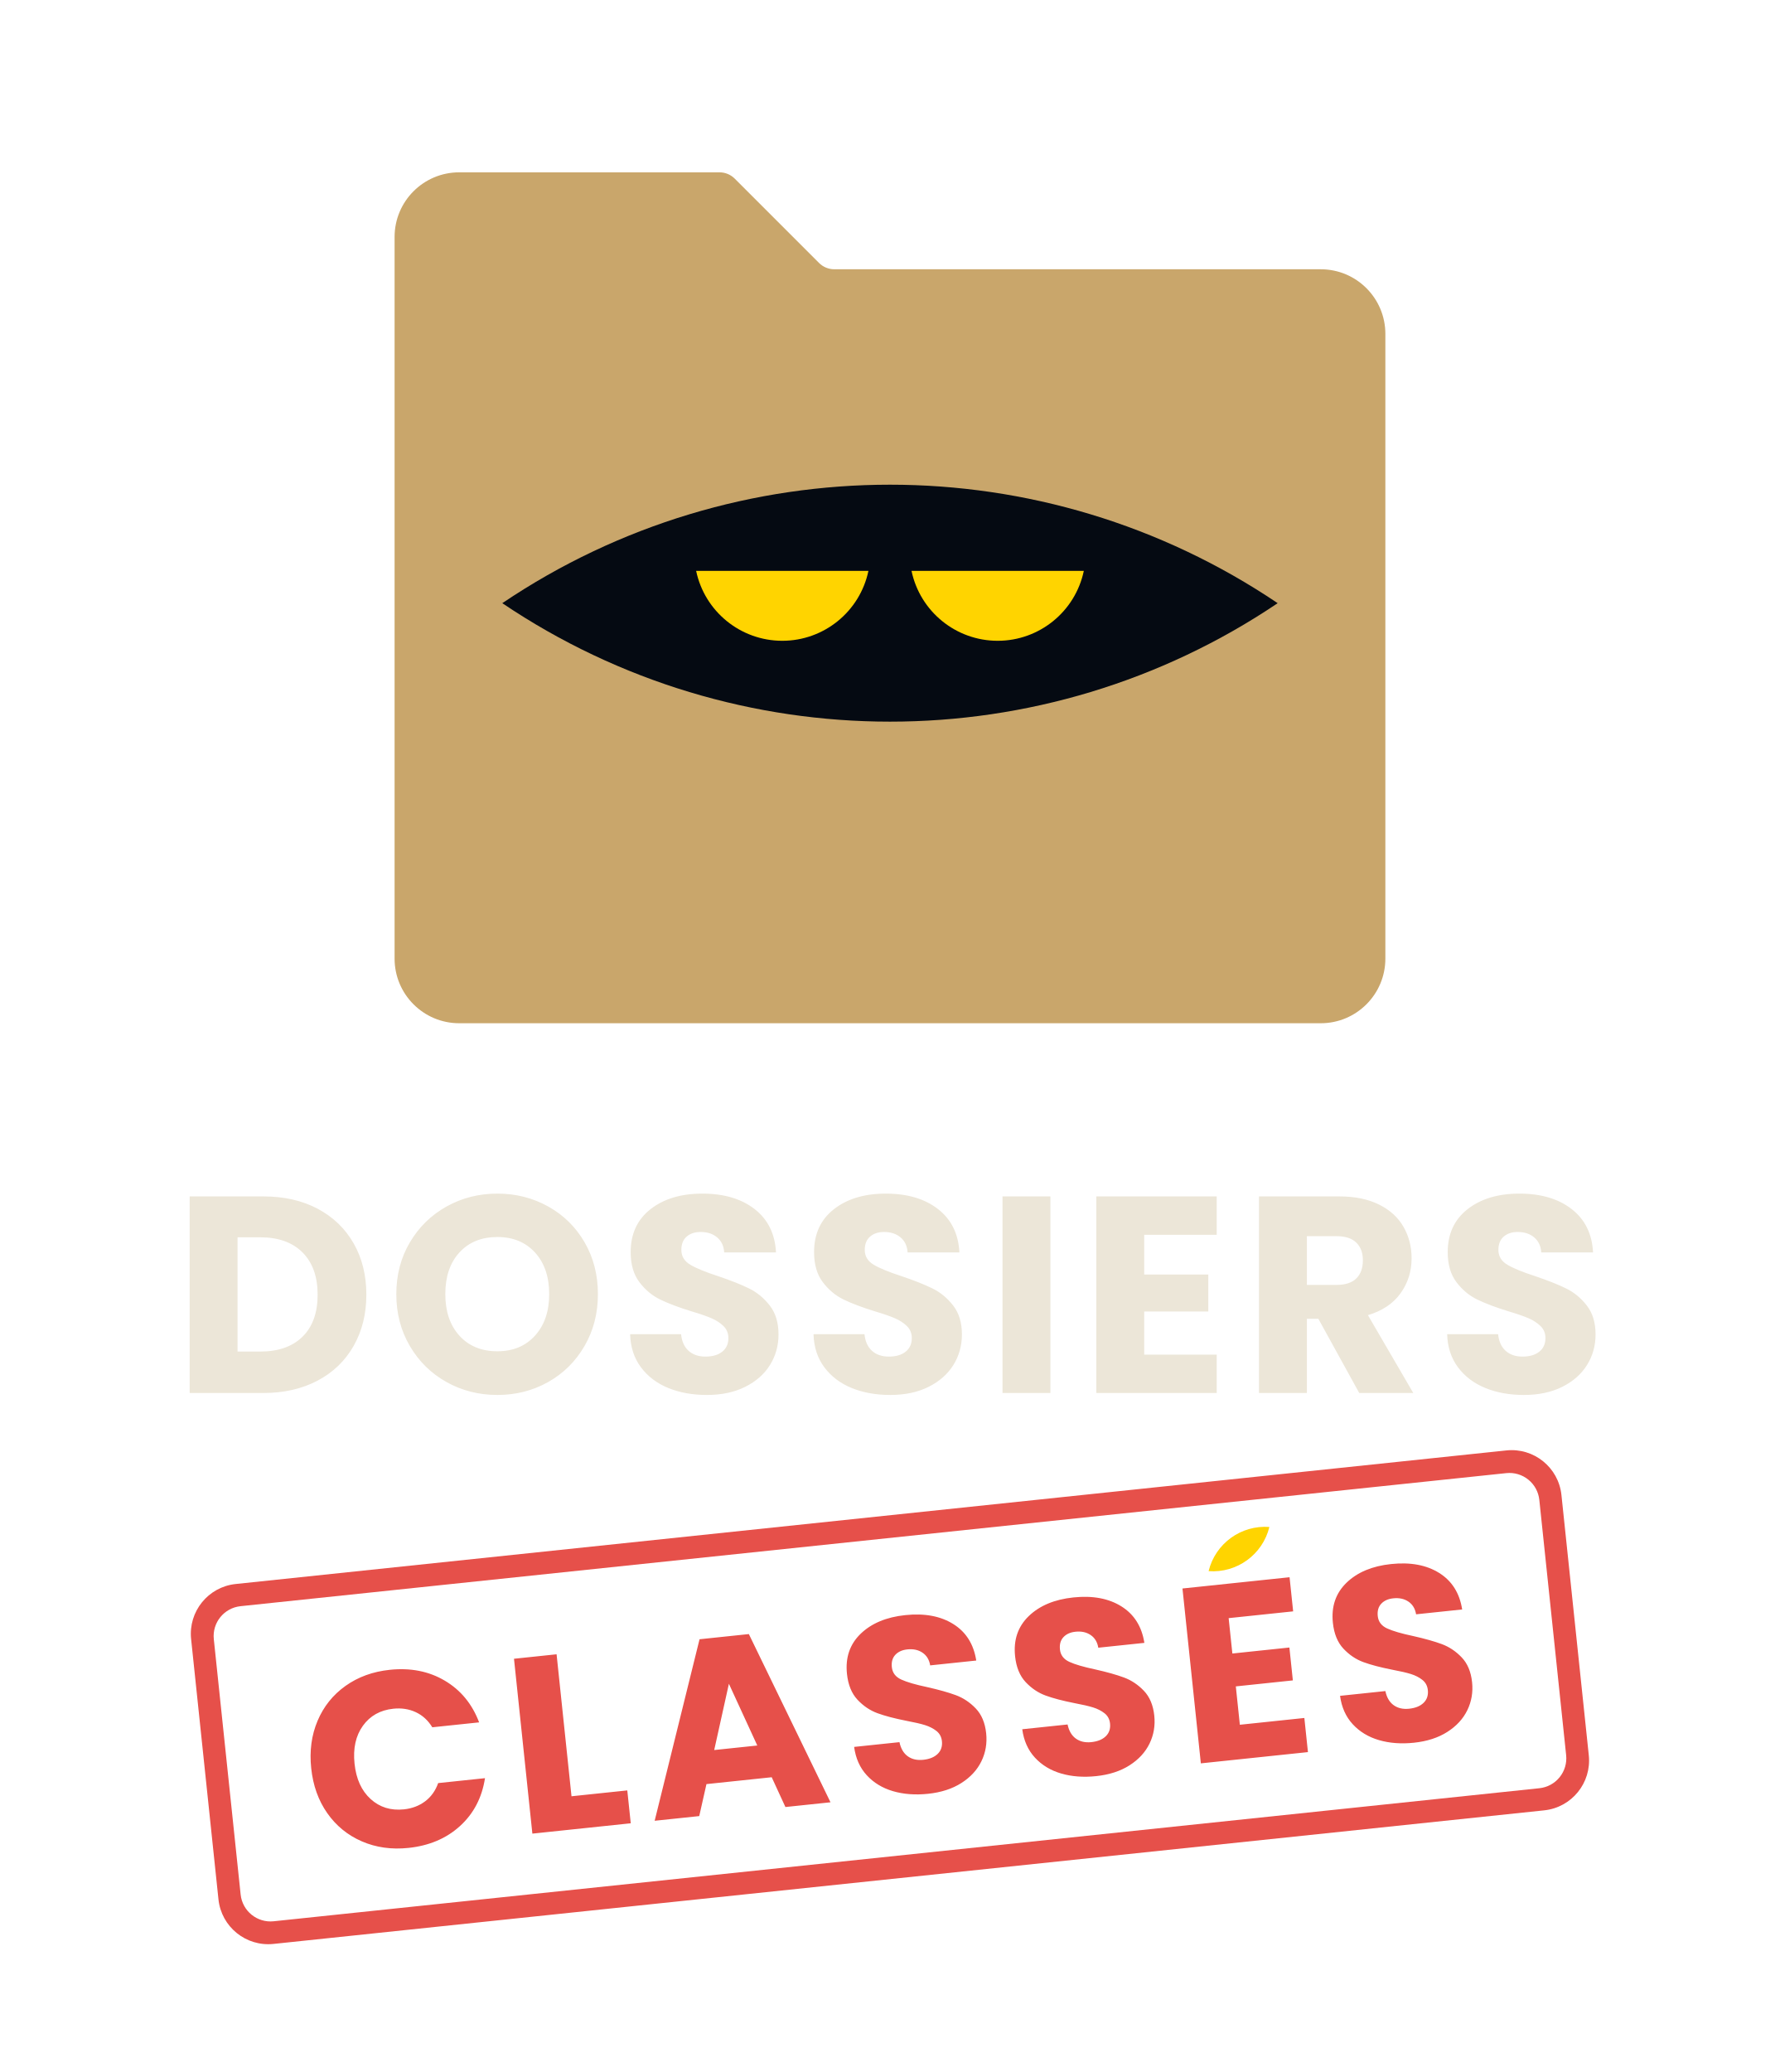
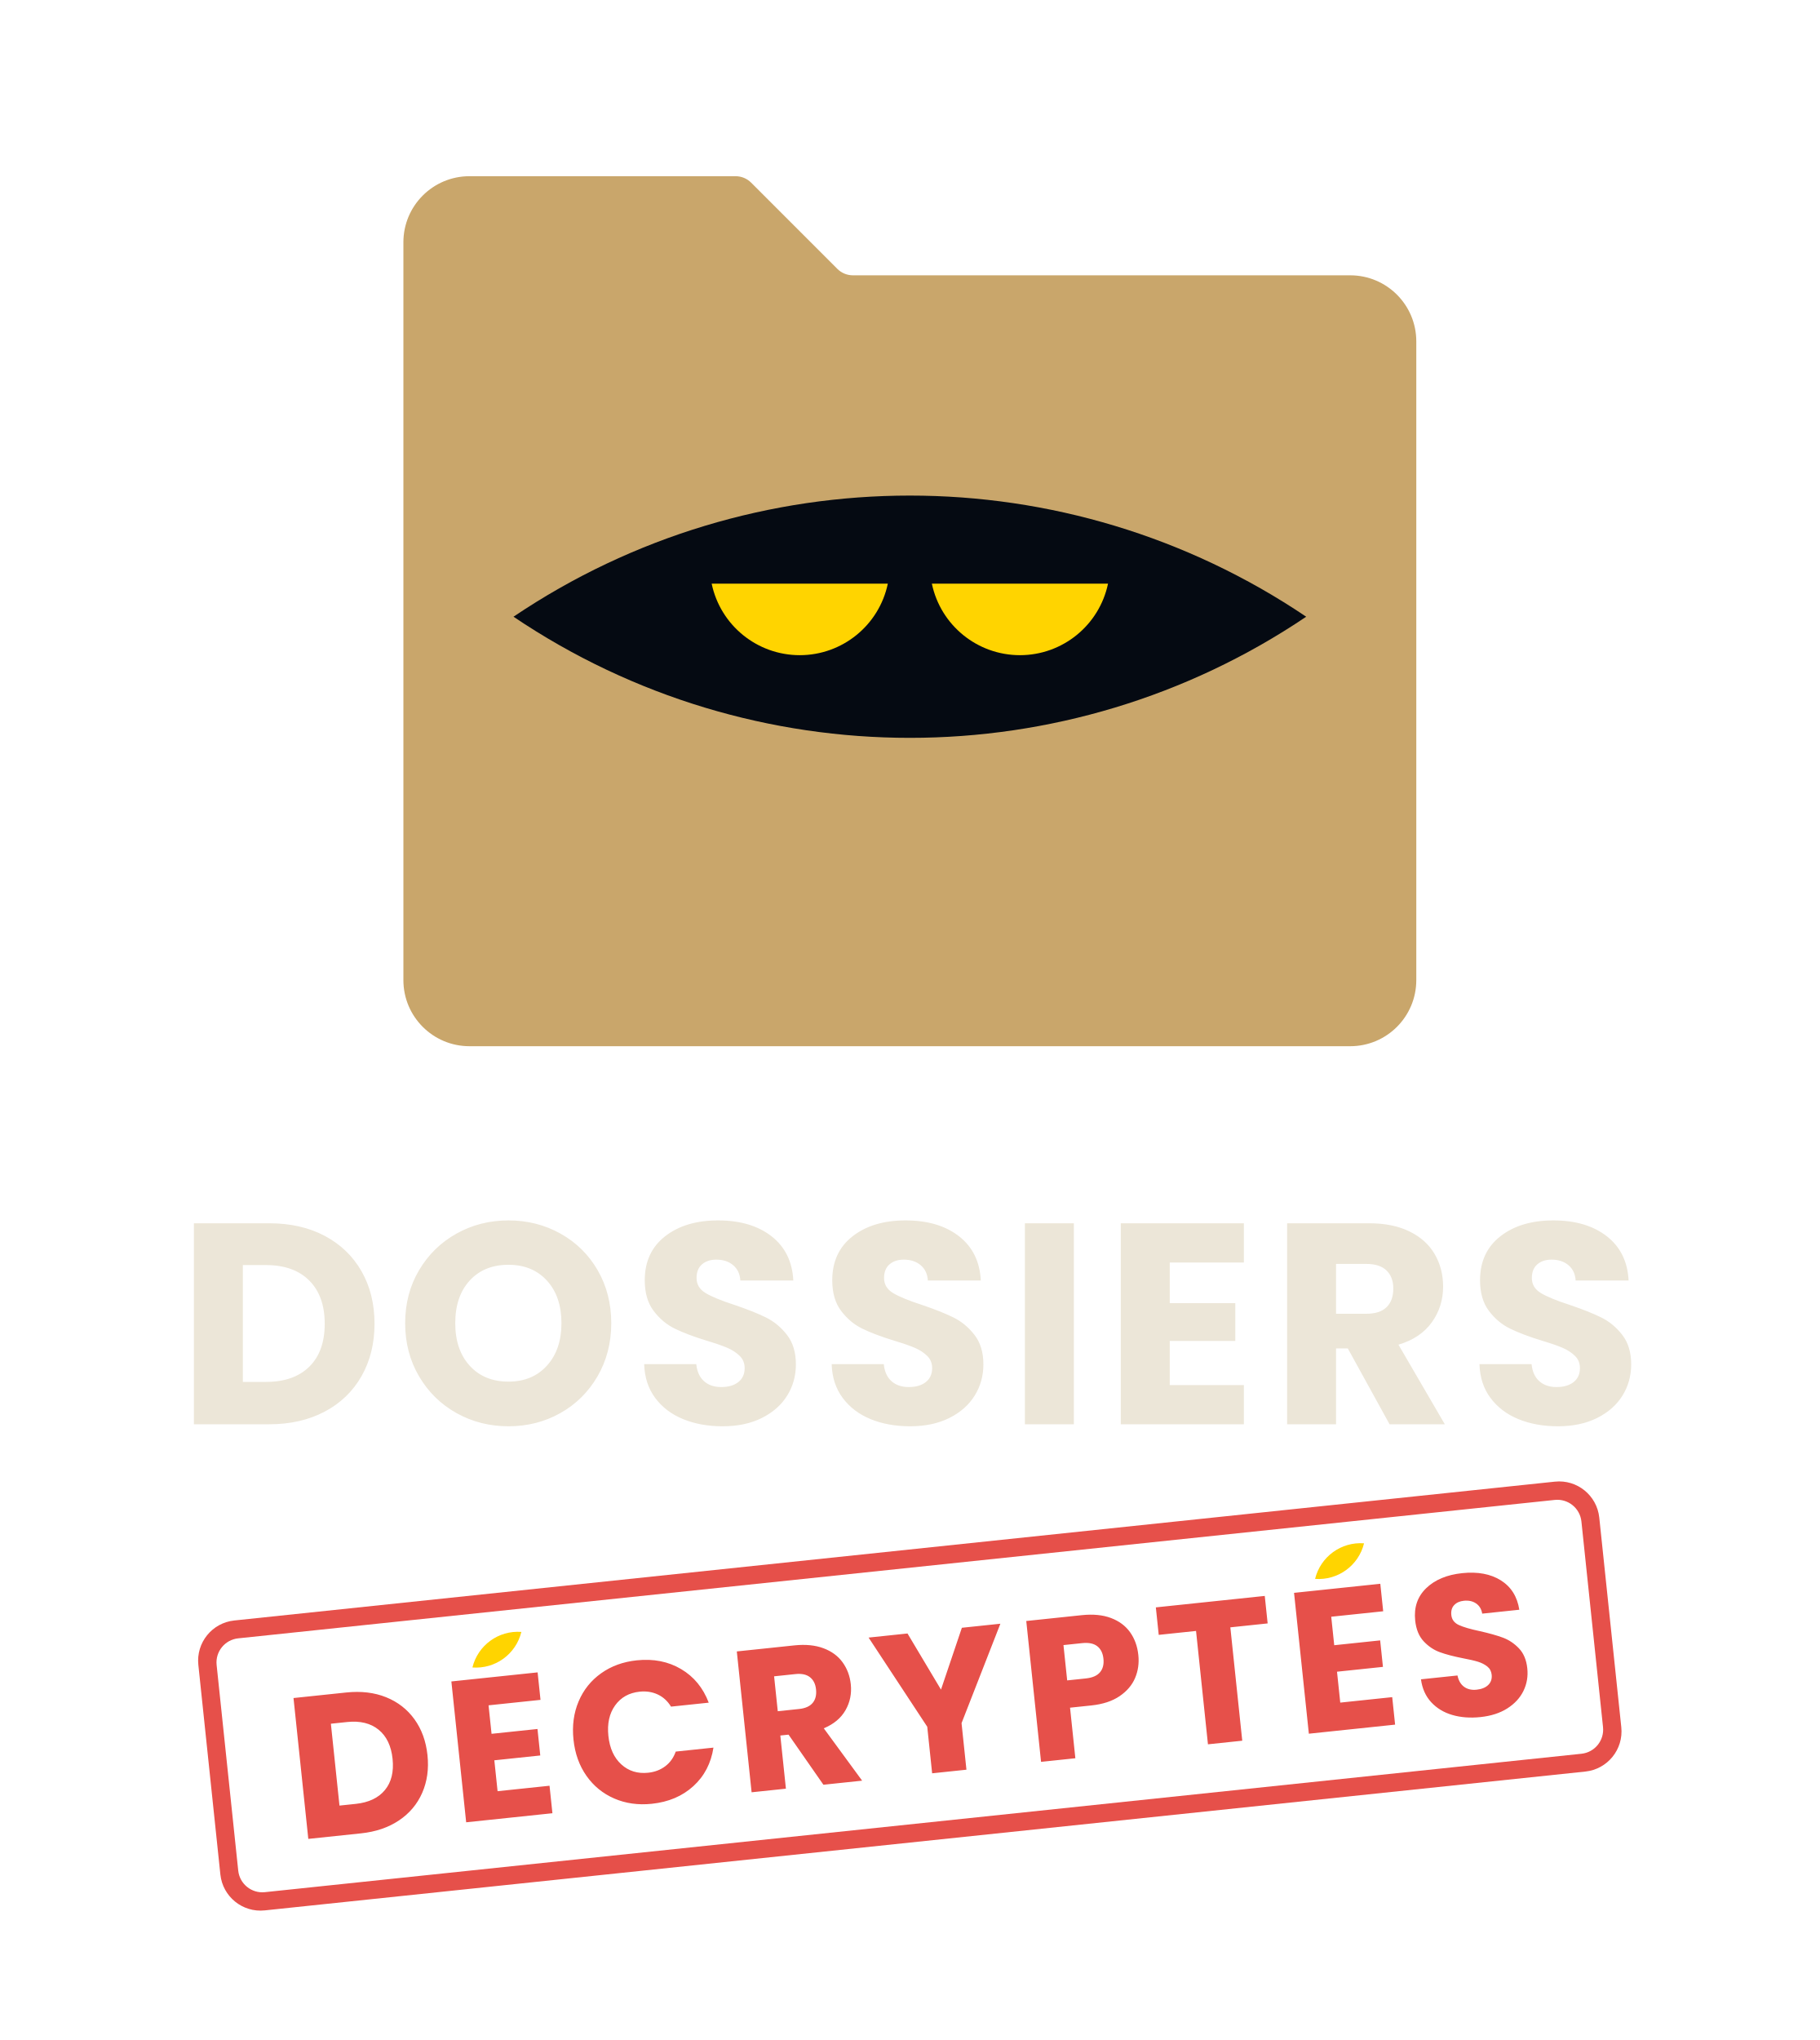
- <svg xmlns="http://www.w3.org/2000/svg" viewBox="0 0 330.55 384.74" width="330.55" height="384.74">
+ <svg xmlns="http://www.w3.org/2000/svg" viewBox="0 0 330.55 370.48" width="330.55" height="370.48">
  <g transform="translate(37.28 -16)">
    <path fill="#C9A66B" d="M36 60 A12 12 0 0 1 48 48 H96.34 A4 4 0 0 1 99.17 49.17 L114.83 64.83 A4 4 0 0 0 117.66 66 H208 A12 12 0 0 1 220 78 V194 A12 12 0 0 1 208 206 H48 A12 12 0 0 1 36 194 Z" />
    <path fill="#050A12" d="M56 128 A128.82 128.82 0 0 1 200 128 A128.82 128.82 0 0 1 56 128 Z" />
    <path fill="#FFD400" d="M92 122 H124 A16.35 16.35 0 0 1 92 122 ZM132 122 H164 A16.35 16.35 0 0 1 132 122 Z" />
  </g>
  <path fill="#ECE6D8" d="M68.036 240.408Q68.036 245.764 65.67 249.924Q63.304 254.084 58.962 256.372Q54.62 258.66 48.9 258.66H35.224V222.156H48.9Q54.672 222.156 58.988 224.444Q63.304 226.732 65.67 230.866Q68.036 235 68.036 240.408ZM58.988 240.408Q58.988 235.364 56.18 232.556Q53.372 229.748 48.328 229.748H44.116V250.964H48.328Q53.372 250.964 56.18 248.208Q58.988 245.452 58.988 240.408ZM73.6 240.304Q73.6 234.948 76.122 230.684Q78.644 226.42 82.934 224.028Q87.224 221.636 92.372 221.636Q97.52 221.636 101.81 224.028Q106.1 226.42 108.57 230.684Q111.04 234.948 111.04 240.304Q111.04 245.66 108.544 249.95Q106.048 254.24 101.784 256.632Q97.52 259.024 92.372 259.024Q87.224 259.024 82.934 256.632Q78.644 254.24 76.122 249.95Q73.6 245.66 73.6 240.304ZM101.992 240.304Q101.992 235.468 99.366 232.582Q96.74 229.696 92.372 229.696Q87.952 229.696 85.326 232.556Q82.7 235.416 82.7 240.304Q82.7 245.14 85.326 248.026Q87.952 250.912 92.372 250.912Q96.74 250.912 99.366 248Q101.992 245.088 101.992 240.304ZM117.02 247.74H126.484Q126.692 249.768 127.888 250.834Q129.084 251.9 131.008 251.9Q132.984 251.9 134.128 250.99Q135.272 250.08 135.272 248.468Q135.272 247.116 134.362 246.232Q133.452 245.348 132.126 244.776Q130.8 244.204 128.356 243.476Q124.82 242.384 122.584 241.292Q120.348 240.2 118.736 238.068Q117.124 235.936 117.124 232.504Q117.124 227.408 120.816 224.522Q124.508 221.636 130.436 221.636Q136.468 221.636 140.16 224.522Q143.852 227.408 144.112 232.556H134.492Q134.388 230.788 133.192 229.774Q131.996 228.76 130.124 228.76Q128.512 228.76 127.524 229.618Q126.536 230.476 126.536 232.088Q126.536 233.856 128.2 234.844Q129.864 235.832 133.4 236.976Q136.936 238.172 139.146 239.264Q141.356 240.356 142.968 242.436Q144.58 244.516 144.58 247.792Q144.58 250.912 142.994 253.46Q141.408 256.008 138.392 257.516Q135.376 259.024 131.268 259.024Q127.264 259.024 124.092 257.724Q120.92 256.424 119.022 253.876Q117.124 251.328 117.02 247.74ZM151.08 247.74H160.544Q160.752 249.768 161.948 250.834Q163.144 251.9 165.068 251.9Q167.044 251.9 168.188 250.99Q169.332 250.08 169.332 248.468Q169.332 247.116 168.422 246.232Q167.512 245.348 166.186 244.776Q164.86 244.204 162.416 243.476Q158.88 242.384 156.644 241.292Q154.408 240.2 152.796 238.068Q151.184 235.936 151.184 232.504Q151.184 227.408 154.876 224.522Q158.568 221.636 164.496 221.636Q170.528 221.636 174.22 224.522Q177.912 227.408 178.172 232.556H168.552Q168.448 230.788 167.252 229.774Q166.056 228.76 164.184 228.76Q162.572 228.76 161.584 229.618Q160.596 230.476 160.596 232.088Q160.596 233.856 162.26 234.844Q163.924 235.832 167.46 236.976Q170.996 238.172 173.206 239.264Q175.416 240.356 177.028 242.436Q178.64 244.516 178.64 247.792Q178.64 250.912 177.054 253.46Q175.468 256.008 172.452 257.516Q169.436 259.024 165.328 259.024Q161.324 259.024 158.152 257.724Q154.98 256.424 153.082 253.876Q151.184 251.328 151.08 247.74ZM195.072 222.156V258.66H186.18V222.156ZM212.492 229.28V236.664H224.4V243.528H212.492V251.536H225.96V258.66H203.6V222.156H225.96V229.28ZM252.428 258.66 244.836 244.88H242.704V258.66H233.812V222.156H248.736Q253.052 222.156 256.094 223.664Q259.136 225.172 260.644 227.798Q262.152 230.424 262.152 233.648Q262.152 237.288 260.098 240.148Q258.044 243.008 254.04 244.204L262.464 258.66ZM242.704 238.588H248.216Q250.66 238.588 251.882 237.392Q253.104 236.196 253.104 234.012Q253.104 231.932 251.882 230.736Q250.66 229.54 248.216 229.54H242.704ZM268.756 247.74H278.22Q278.428 249.768 279.624 250.834Q280.82 251.9 282.744 251.9Q284.72 251.9 285.864 250.99Q287.008 250.08 287.008 248.468Q287.008 247.116 286.098 246.232Q285.188 245.348 283.862 244.776Q282.536 244.204 280.092 243.476Q276.556 242.384 274.32 241.292Q272.084 240.2 270.472 238.068Q268.86 235.936 268.86 232.504Q268.86 227.408 272.552 224.522Q276.244 221.636 282.172 221.636Q288.204 221.636 291.896 224.522Q295.588 227.408 295.848 232.556H286.228Q286.124 230.788 284.928 229.774Q283.732 228.76 281.86 228.76Q280.248 228.76 279.26 229.618Q278.272 230.476 278.272 232.088Q278.272 233.856 279.936 234.844Q281.6 235.832 285.136 236.976Q288.672 238.172 290.882 239.264Q293.092 240.356 294.704 242.436Q296.316 244.516 296.316 247.792Q296.316 250.912 294.73 253.46Q293.144 256.008 290.128 257.516Q287.112 259.024 283.004 259.024Q279 259.024 275.828 257.724Q272.656 256.424 270.758 253.876Q268.86 251.328 268.756 247.74Z" />
-   <g transform="rotate(-6 165.28 315.14)" fill="#E6504A">
-     <path fill-rule="evenodd" d="M46.63 281.54 H283.92 A9.3 9.3 0 0 1 293.22 290.84 V339.44 A9.3 9.3 0 0 1 283.92 348.74 H46.63 A9.3 9.3 0 0 1 37.33 339.44 V290.84 A9.3 9.3 0 0 1 46.63 281.54 Z M47.1 285.73 H283.45 A5.58 5.58 0 0 1 289.04 291.31 V338.98 A5.58 5.58 0 0 1 283.45 344.56 H47.1 A5.58 5.58 0 0 1 41.52 338.98 V291.31 A5.58 5.58 0 0 1 47.1 285.73 Z" />
-     <path d="M73.422 300.376Q79.235 300.376 83.374 303.446Q87.514 306.515 88.909 311.817H80.165Q79.189 309.771 77.398 308.701Q75.608 307.631 73.329 307.631Q69.654 307.631 67.376 310.189Q65.097 312.747 65.097 317.026Q65.097 321.305 67.376 323.863Q69.654 326.421 73.329 326.421Q75.608 326.421 77.398 325.351Q79.189 324.281 80.165 322.235H88.909Q87.514 327.537 83.374 330.583Q79.235 333.63 73.422 333.63Q68.678 333.63 64.934 331.513Q61.19 329.397 59.097 325.63Q57.004 321.863 57.004 317.026Q57.004 312.189 59.097 308.399Q61.19 304.608 64.934 302.492Q68.678 300.376 73.422 300.376ZM104.536 327.258H114.954V333.397H96.583V300.748H104.536ZM141.882 327.63H129.697L127.744 333.397H119.419L131.232 300.748H140.44L152.254 333.397H143.836ZM139.836 321.491 135.79 309.538 131.79 321.491ZM157.695 323.63H166.16Q166.346 325.444 167.415 326.397Q168.485 327.351 170.206 327.351Q171.973 327.351 172.996 326.537Q174.02 325.723 174.02 324.281Q174.02 323.072 173.206 322.281Q172.392 321.491 171.206 320.979Q170.02 320.468 167.834 319.817Q164.671 318.84 162.672 317.863Q160.672 316.886 159.23 314.98Q157.788 313.073 157.788 310.003Q157.788 305.445 161.09 302.864Q164.392 300.283 169.694 300.283Q175.089 300.283 178.391 302.864Q181.694 305.445 181.926 310.05H173.322Q173.229 308.468 172.159 307.562Q171.09 306.655 169.415 306.655Q167.973 306.655 167.09 307.422Q166.206 308.189 166.206 309.631Q166.206 311.212 167.694 312.096Q169.183 312.98 172.345 314.003Q175.508 315.073 177.484 316.049Q179.461 317.026 180.903 318.886Q182.345 320.747 182.345 323.677Q182.345 326.467 180.926 328.746Q179.508 331.025 176.81 332.374Q174.113 333.723 170.438 333.723Q166.857 333.723 164.02 332.56Q161.183 331.397 159.486 329.118Q157.788 326.839 157.695 323.63ZM189.088 323.63H197.553Q197.739 325.444 198.809 326.397Q199.878 327.351 201.599 327.351Q203.366 327.351 204.39 326.537Q205.413 325.723 205.413 324.281Q205.413 323.072 204.599 322.281Q203.785 321.491 202.599 320.979Q201.413 320.468 199.227 319.817Q196.065 318.84 194.065 317.863Q192.065 316.886 190.623 314.98Q189.181 313.073 189.181 310.003Q189.181 305.445 192.483 302.864Q195.786 300.283 201.088 300.283Q206.483 300.283 209.785 302.864Q213.087 305.445 213.319 310.05H204.715Q204.622 308.468 203.553 307.562Q202.483 306.655 200.809 306.655Q199.367 306.655 198.483 307.422Q197.599 308.189 197.599 309.631Q197.599 311.212 199.088 312.096Q200.576 312.98 203.739 314.003Q206.901 315.073 208.878 316.049Q210.854 317.026 212.296 318.886Q213.738 320.747 213.738 323.677Q213.738 326.467 212.319 328.746Q210.901 331.025 208.203 332.374Q205.506 333.723 201.832 333.723Q198.251 333.723 195.414 332.56Q192.577 331.397 190.879 329.118Q189.181 326.839 189.088 323.63ZM229.365 307.12V313.724H240.015V319.863H229.365V327.025H241.41V333.397H221.412V300.748H241.41V307.12ZM248.433 323.63H256.898Q257.084 325.444 258.154 326.397Q259.223 327.351 260.944 327.351Q262.711 327.351 263.735 326.537Q264.758 325.723 264.758 324.281Q264.758 323.072 263.944 322.281Q263.13 321.491 261.944 320.979Q260.758 320.468 258.572 319.817Q255.41 318.84 253.41 317.863Q251.41 316.886 249.968 314.98Q248.526 313.073 248.526 310.003Q248.526 305.445 251.828 302.864Q255.13 300.283 260.432 300.283Q265.827 300.283 269.13 302.864Q272.432 305.445 272.664 310.05H264.06Q263.967 308.468 262.897 307.562Q261.828 306.655 260.153 306.655Q258.712 306.655 257.828 307.422Q256.944 308.189 256.944 309.631Q256.944 311.212 258.433 312.096Q259.921 312.98 263.083 314.003Q266.246 315.073 268.223 316.049Q270.199 317.026 271.641 318.886Q273.083 320.747 273.083 323.677Q273.083 326.467 271.664 328.746Q270.246 331.025 267.548 332.374Q264.851 333.723 261.177 333.723Q257.595 333.723 254.758 332.56Q251.921 331.397 250.224 329.118Q248.526 326.839 248.433 323.63Z" />
-     <path transform="rotate(-30 232.62 294.56)" fill="#FFD400" d="M225.64 294.56 A10.79 10.79 0 0 1 239.59 294.56 A10.79 10.79 0 0 1 225.64 294.56 Z" />
+   <g transform="rotate(-6 165.28 308.01)" fill="#E6504A">
+     <path fill-rule="evenodd" d="M44.66 281.54 H285.89 A7.33 7.33 0 0 1 293.22 288.87 V327.16 A7.33 7.33 0 0 1 285.89 334.48 H44.66 A7.33 7.33 0 0 1 37.33 327.16 V288.87 A7.33 7.33 0 0 1 44.66 281.54 Z M45.03 284.84 H285.53 A4.4 4.4 0 0 1 289.92 289.23 V326.79 A4.4 4.4 0 0 1 285.53 331.19 H45.03 A4.4 4.4 0 0 1 40.63 326.79 V289.23 A4.4 4.4 0 0 1 45.03 284.84 Z" />
+     <path d="M77.012 309.533Q77.012 313.306 75.344 316.238Q73.677 319.169 70.618 320.781Q67.559 322.393 63.528 322.393H53.892V296.672H63.528Q67.595 296.672 70.636 298.284Q73.677 299.896 75.344 302.809Q77.012 305.722 77.012 309.533ZM70.636 309.533Q70.636 305.979 68.658 304Q66.679 302.021 63.125 302.021H60.157V316.97H63.125Q66.679 316.97 68.658 315.028Q70.636 313.087 70.636 309.533ZM88.993 301.692V306.894H97.383V311.731H88.993V317.373H98.482V322.393H82.727V296.672H98.482V301.692ZM116.619 296.379Q121.199 296.379 124.46 298.797Q127.721 301.215 128.82 305.392H121.932Q121.162 303.78 119.751 302.937Q118.341 302.095 116.546 302.095Q113.651 302.095 111.856 304.11Q110.06 306.125 110.06 309.496Q110.06 312.867 111.856 314.882Q113.651 316.897 116.546 316.897Q118.341 316.897 119.751 316.054Q121.162 315.212 121.932 313.6H128.82Q127.721 317.776 124.46 320.176Q121.199 322.576 116.619 322.576Q112.882 322.576 109.932 320.909Q106.983 319.242 105.334 316.274Q103.685 313.306 103.685 309.496Q103.685 305.685 105.334 302.699Q106.983 299.713 109.932 298.046Q112.882 296.379 116.619 296.379ZM147.982 322.393 142.633 312.684H141.131V322.393H134.865V296.672H145.381Q148.422 296.672 150.565 297.735Q152.709 298.797 153.771 300.647Q154.834 302.498 154.834 304.769Q154.834 307.334 153.386 309.349Q151.939 311.365 149.118 312.207L155.054 322.393ZM141.131 308.25H145.014Q146.736 308.25 147.597 307.407Q148.458 306.565 148.458 305.026Q148.458 303.56 147.597 302.718Q146.736 301.875 145.014 301.875H141.131ZM183.009 296.672 174.106 313.893V322.393H167.841V313.893L158.937 296.672H166.045L171.028 307.444L175.975 296.672ZM197.885 313.16H194.001V322.393H187.736V296.672H197.885Q200.963 296.672 203.088 297.735Q205.213 298.797 206.276 300.666Q207.338 302.534 207.338 304.953Q207.338 307.188 206.312 309.038Q205.286 310.888 203.161 312.024Q201.036 313.16 197.885 313.16ZM200.963 304.953Q200.963 303.414 200.083 302.571Q199.204 301.728 197.409 301.728H194.001V308.177H197.409Q199.204 308.177 200.083 307.334Q200.963 306.491 200.963 304.953ZM231.3 296.672V301.692H224.485V322.393H218.22V301.692H211.405V296.672ZM242.915 301.692V306.894H251.305V311.731H242.915V317.373H252.405V322.393H236.65V296.672H252.405V301.692ZM257.937 314.699H264.606Q264.752 316.128 265.595 316.879Q266.438 317.63 267.793 317.63Q269.185 317.63 269.992 316.989Q270.798 316.347 270.798 315.212Q270.798 314.259 270.156 313.636Q269.515 313.013 268.581 312.61Q267.647 312.207 265.925 311.694Q263.433 310.925 261.858 310.155Q260.282 309.386 259.146 307.884Q258.01 306.382 258.01 303.963Q258.01 300.373 260.612 298.339Q263.213 296.306 267.39 296.306Q271.64 296.306 274.242 298.339Q276.843 300.373 277.026 304H270.248Q270.175 302.754 269.332 302.04Q268.489 301.325 267.17 301.325Q266.034 301.325 265.338 301.93Q264.642 302.534 264.642 303.67Q264.642 304.916 265.815 305.612Q266.987 306.308 269.479 307.114Q271.97 307.957 273.527 308.726Q275.084 309.496 276.22 310.961Q277.356 312.427 277.356 314.735Q277.356 316.934 276.239 318.729Q275.121 320.524 272.996 321.587Q270.871 322.649 267.976 322.649Q265.155 322.649 262.92 321.733Q260.685 320.817 259.348 319.022Q258.01 317.227 257.937 314.699Z" />
+     <path transform="rotate(-30 91.56 291.8)" fill="#FFD400" d="M86.06 291.8 A8.5 8.5 0 0 1 97.05 291.8 A8.5 8.5 0 0 1 86.06 291.8 Z" />
+     <path transform="rotate(-30 245.48 291.8)" fill="#FFD400" d="M239.98 291.8 A8.5 8.5 0 0 1 250.97 291.8 A8.5 8.5 0 0 1 239.98 291.8 Z" />
  </g>
</svg>
